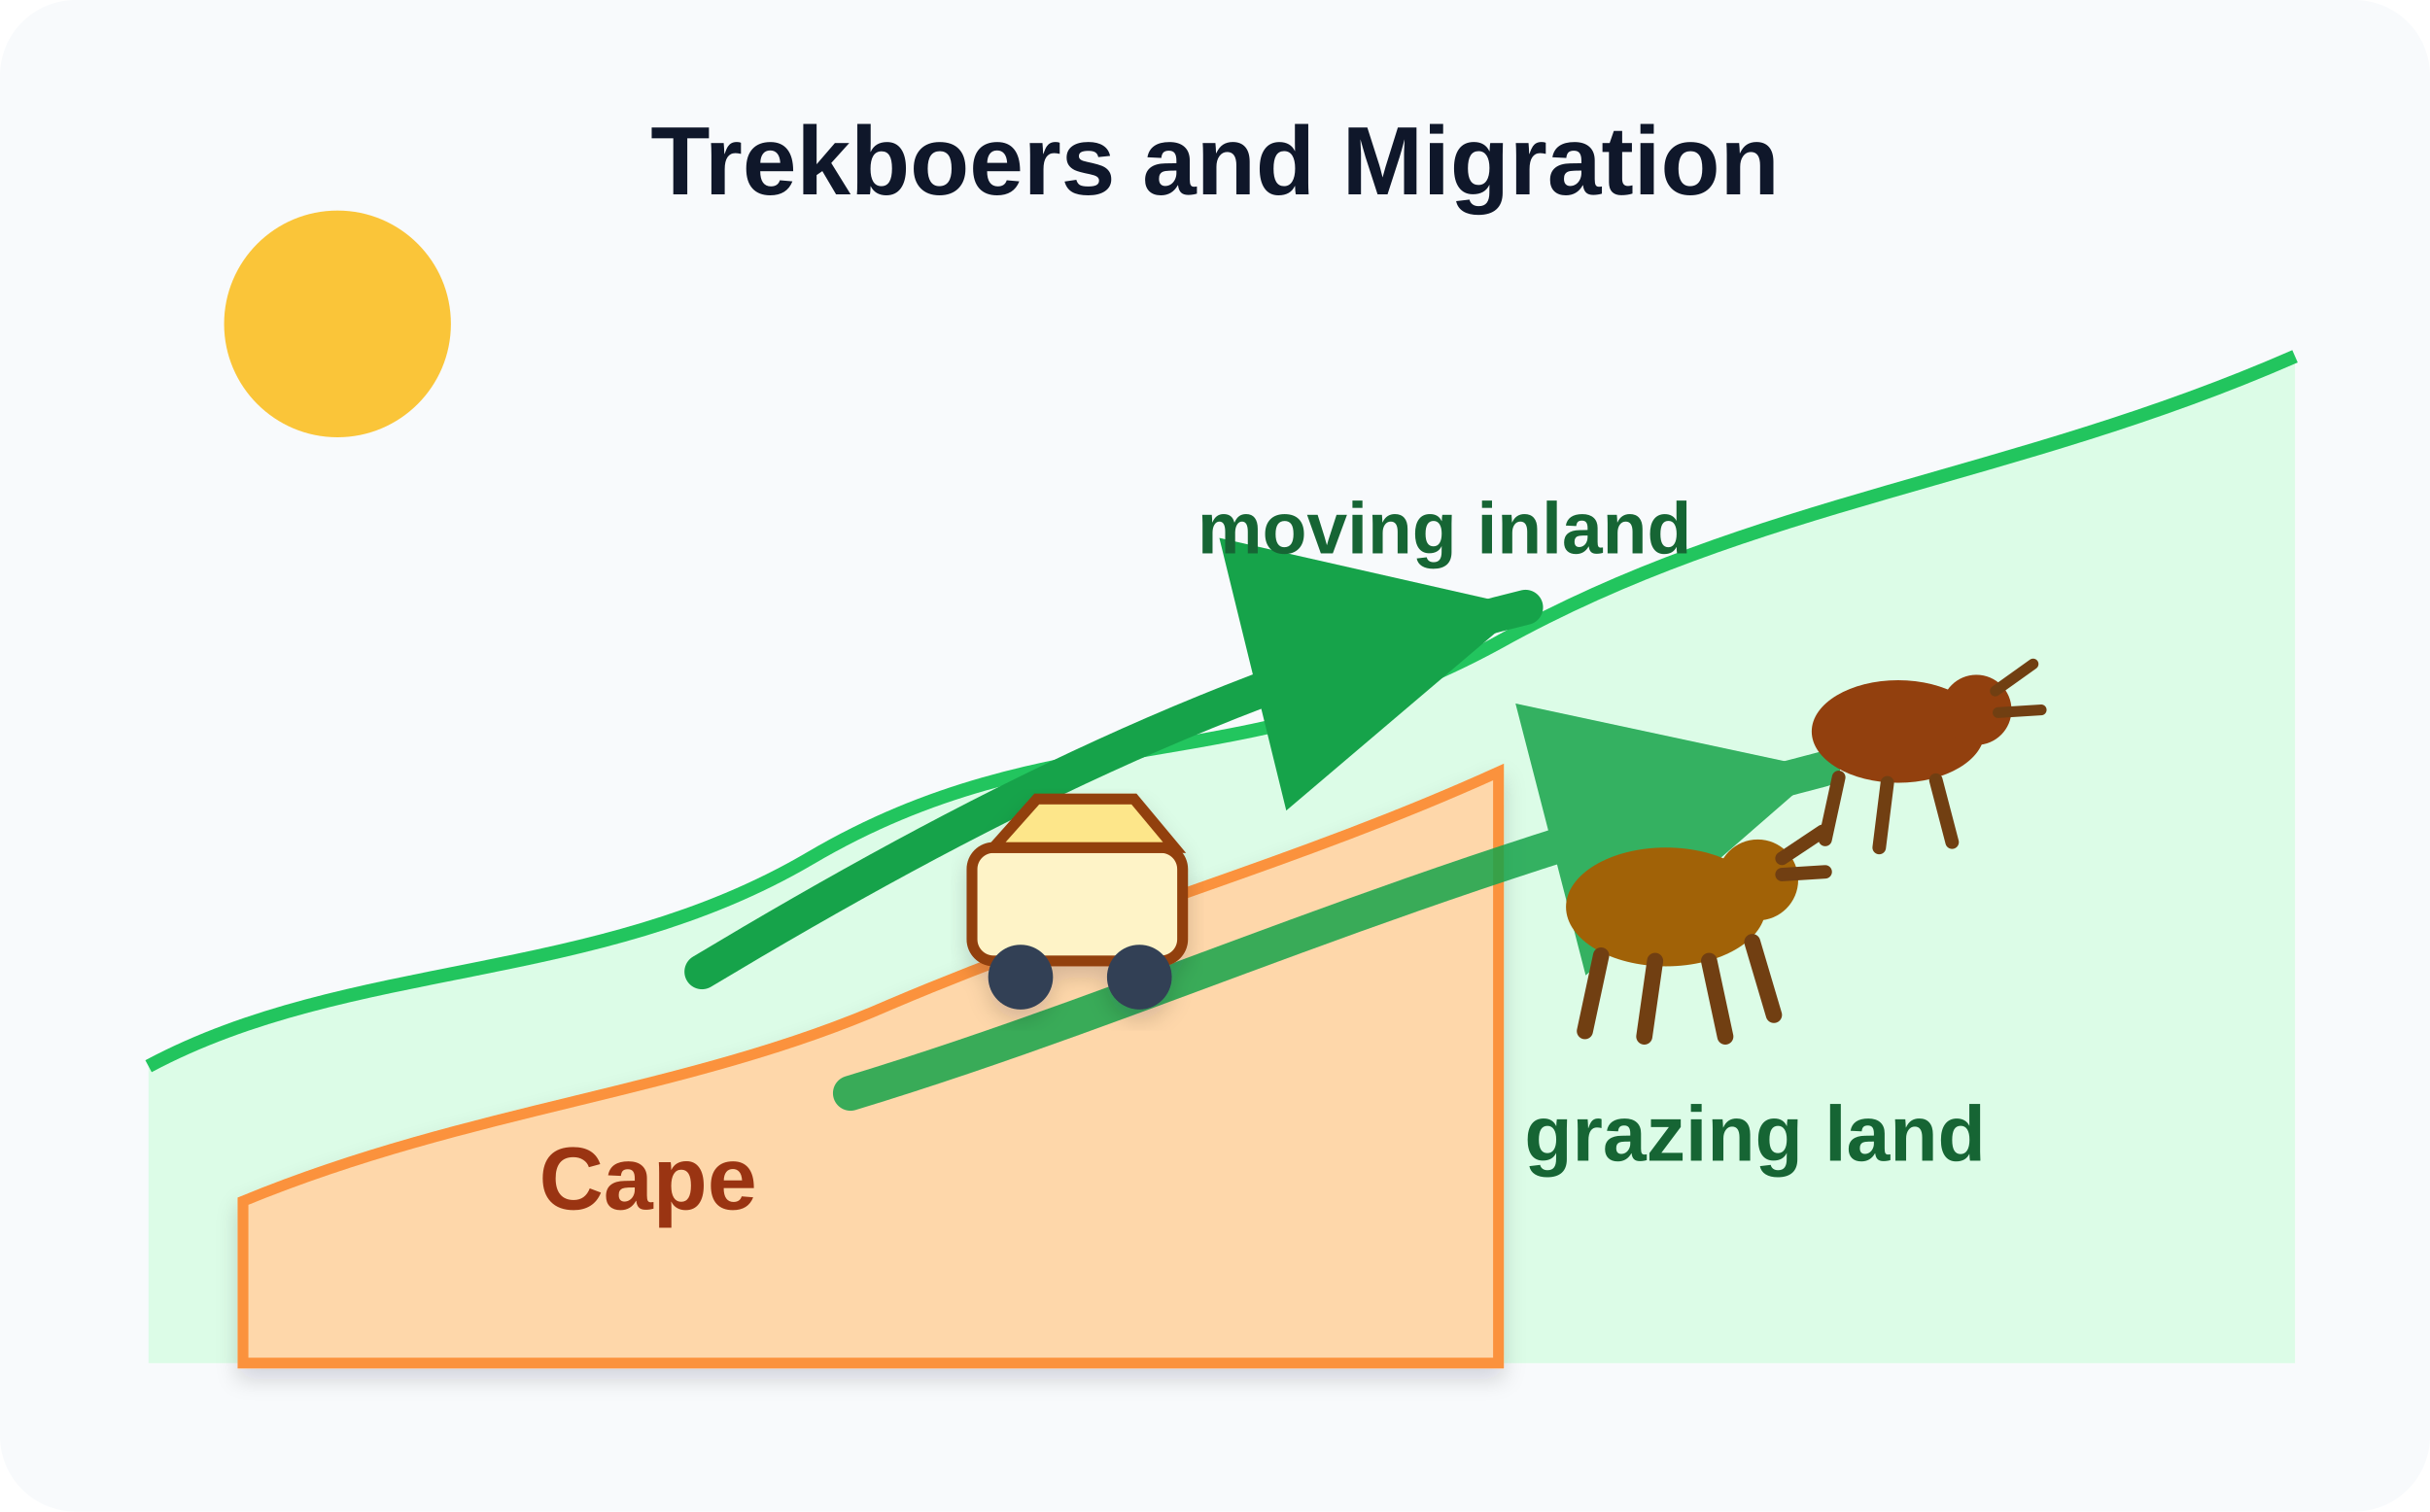
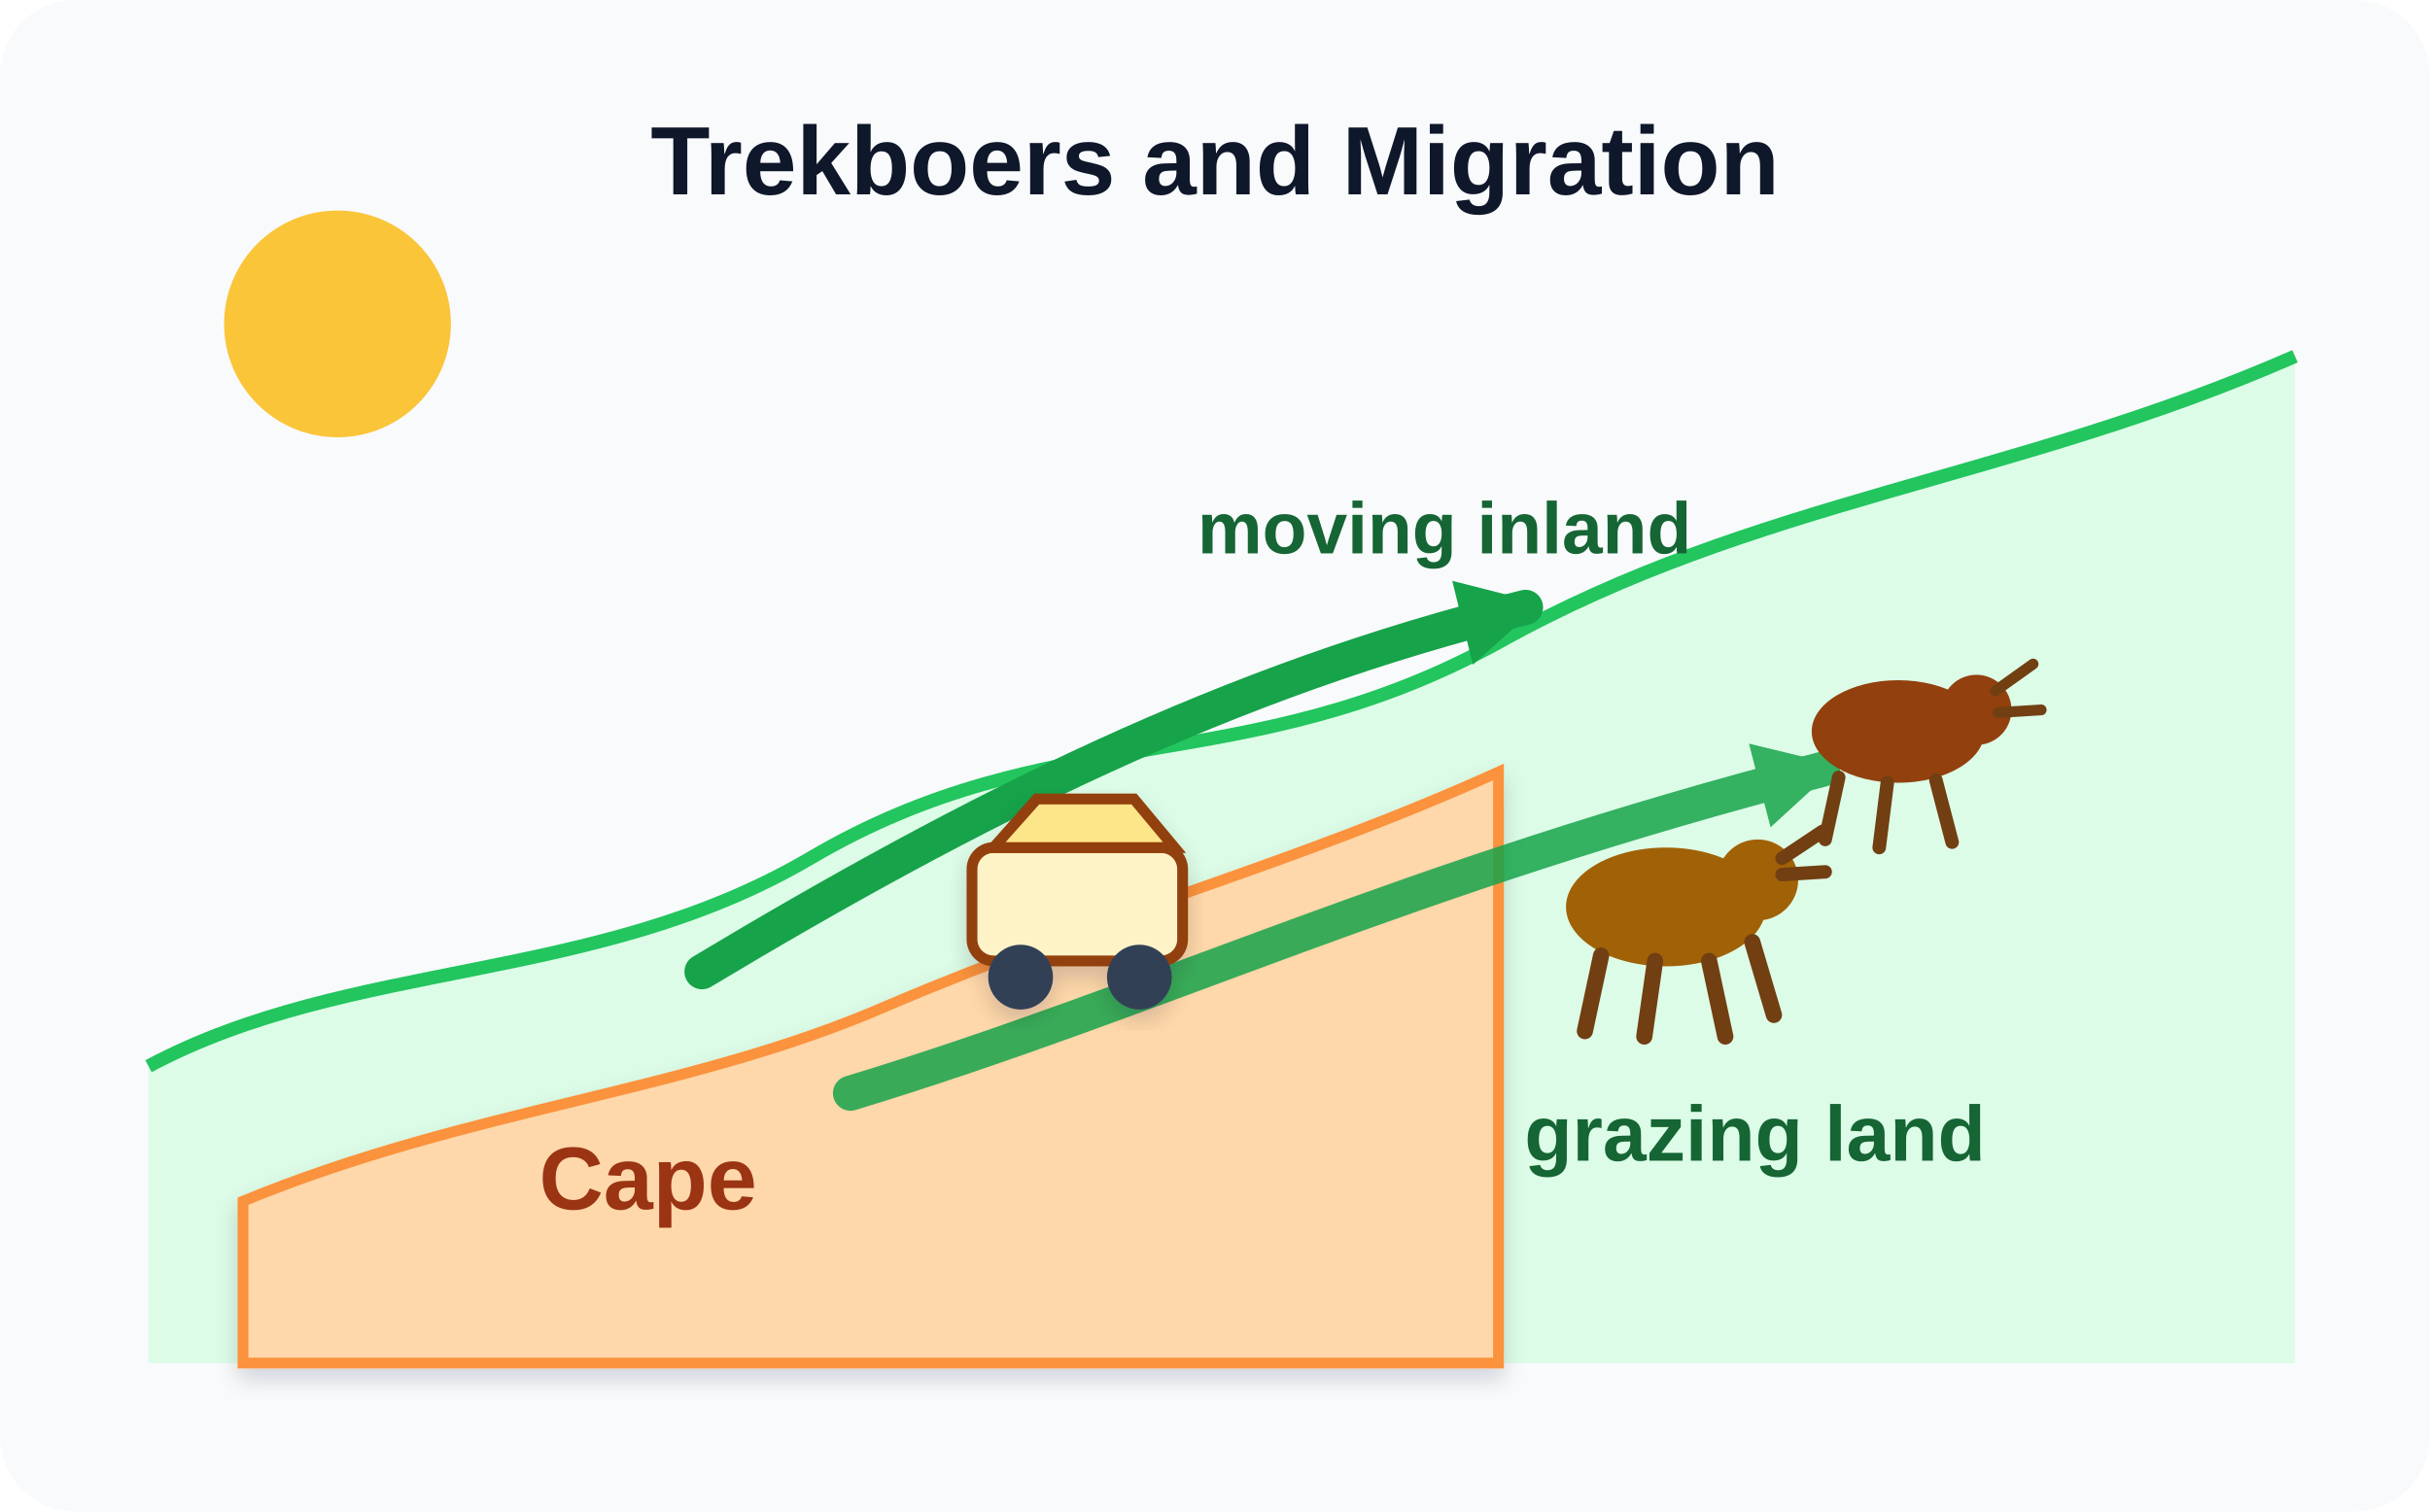
<svg xmlns="http://www.w3.org/2000/svg" aria-labelledby="title desc" viewBox="0 0 900 560">
  <defs>
-     <marker id="b" markerHeight="12" markerWidth="12" orient="auto" refX="10" refY="6">
-       <path fill="#16a34a" d="m2 2 8 4-8 4Z" />
+     <marker id="b" markerHeight="44" markerUnits="userSpaceOnUse" markerWidth="44" orient="auto" refX="30" refY="22">
+       <path fill="#16a34a" d="m6 6 30 16L6 38Z" />
    </marker>
    <filter id="a" width="120%" height="120%" x="-10%" y="-10%">
      <feDropShadow dx="0" dy="4" flood-color="#0f172a" flood-opacity=".16" stdDeviation="4" />
    </filter>
  </defs>
  <rect width="900" height="560" fill="#f8fafc" rx="28" />
  <path fill="#dcfce7" d="M55 395c75-40 165-30 245-77 90-53 160-28 255-80 95-53 190-60 295-106v373H55Z" />
  <path fill="none" stroke="#22c55e" stroke-width="5" d="M55 395c75-40 165-30 245-77 90-53 160-28 255-80 95-53 190-60 295-106" />
  <path fill="#fed7aa" stroke="#fb923c" stroke-width="4" d="M90 445c85-35 165-40 240-73 80-34 150-52 225-86v219H90Z" filter="url(#a)" />
  <text x="240" y="448" fill="#9a3412" font-family="Arial, sans-serif" font-size="33" font-weight="800" text-anchor="middle">Cape</text>
  <path fill="none" stroke="#16a34a" stroke-linecap="round" stroke-width="13" marker-end="url(#b)" d="M260 360c100-60 195-108 305-135" />
  <path fill="none" stroke="#16a34a" stroke-linecap="round" stroke-width="13" marker-end="url(#b)" d="M315 405c115-35 205-80 360-120" opacity=".85" />
  <text x="535" y="205" fill="#166534" font-family="Arial, sans-serif" font-size="27" font-weight="800" text-anchor="middle">moving inland</text>
  <g filter="url(#a)" transform="translate(360 296)">
    <rect width="78" height="42" y="18" fill="#fef3c7" stroke="#92400e" stroke-width="4" rx="8" />
    <path fill="#fde68a" stroke="#92400e" stroke-width="4" d="M8 18 24 0h36l15 18Z" />
    <circle cx="18" cy="66" r="12" fill="#334155" />
    <circle cx="62" cy="66" r="12" fill="#334155" />
  </g>
  <g transform="translate(575 306)">
    <ellipse cx="42" cy="30" fill="#a16207" rx="37" ry="22" />
    <circle cx="76" cy="20" r="15" fill="#a16207" />
    <path stroke="#713f12" stroke-linecap="round" stroke-width="5" d="m85 12 15-10M85 18l16-1" />
    <path stroke="#713f12" stroke-linecap="round" stroke-width="6" d="m18 48-6 28m26-26-4 28m24-28 6 28m10-35 8 27" />
  </g>
  <g transform="translate(665 246)">
    <ellipse cx="38" cy="25" fill="#92400e" rx="32" ry="19" />
    <circle cx="67" cy="17" r="13" fill="#92400e" />
    <path stroke="#713f12" stroke-linecap="round" stroke-width="4" d="M74 10 88 0M75 18l16-1" />
    <path stroke="#713f12" stroke-linecap="round" stroke-width="5" d="m16 42-5 23m23-21-3 24m21-25 6 23" />
  </g>
  <text x="650" y="430" fill="#166534" font-family="Arial, sans-serif" font-size="29" font-weight="800" text-anchor="middle">grazing land</text>
  <circle cx="125" cy="120" r="42" fill="#fbbf24" opacity=".9" />
  <text x="450" y="72" fill="#0f172a" font-family="Arial, sans-serif" font-size="36" font-weight="800" text-anchor="middle">Trekboers and Migration</text>
</svg>
